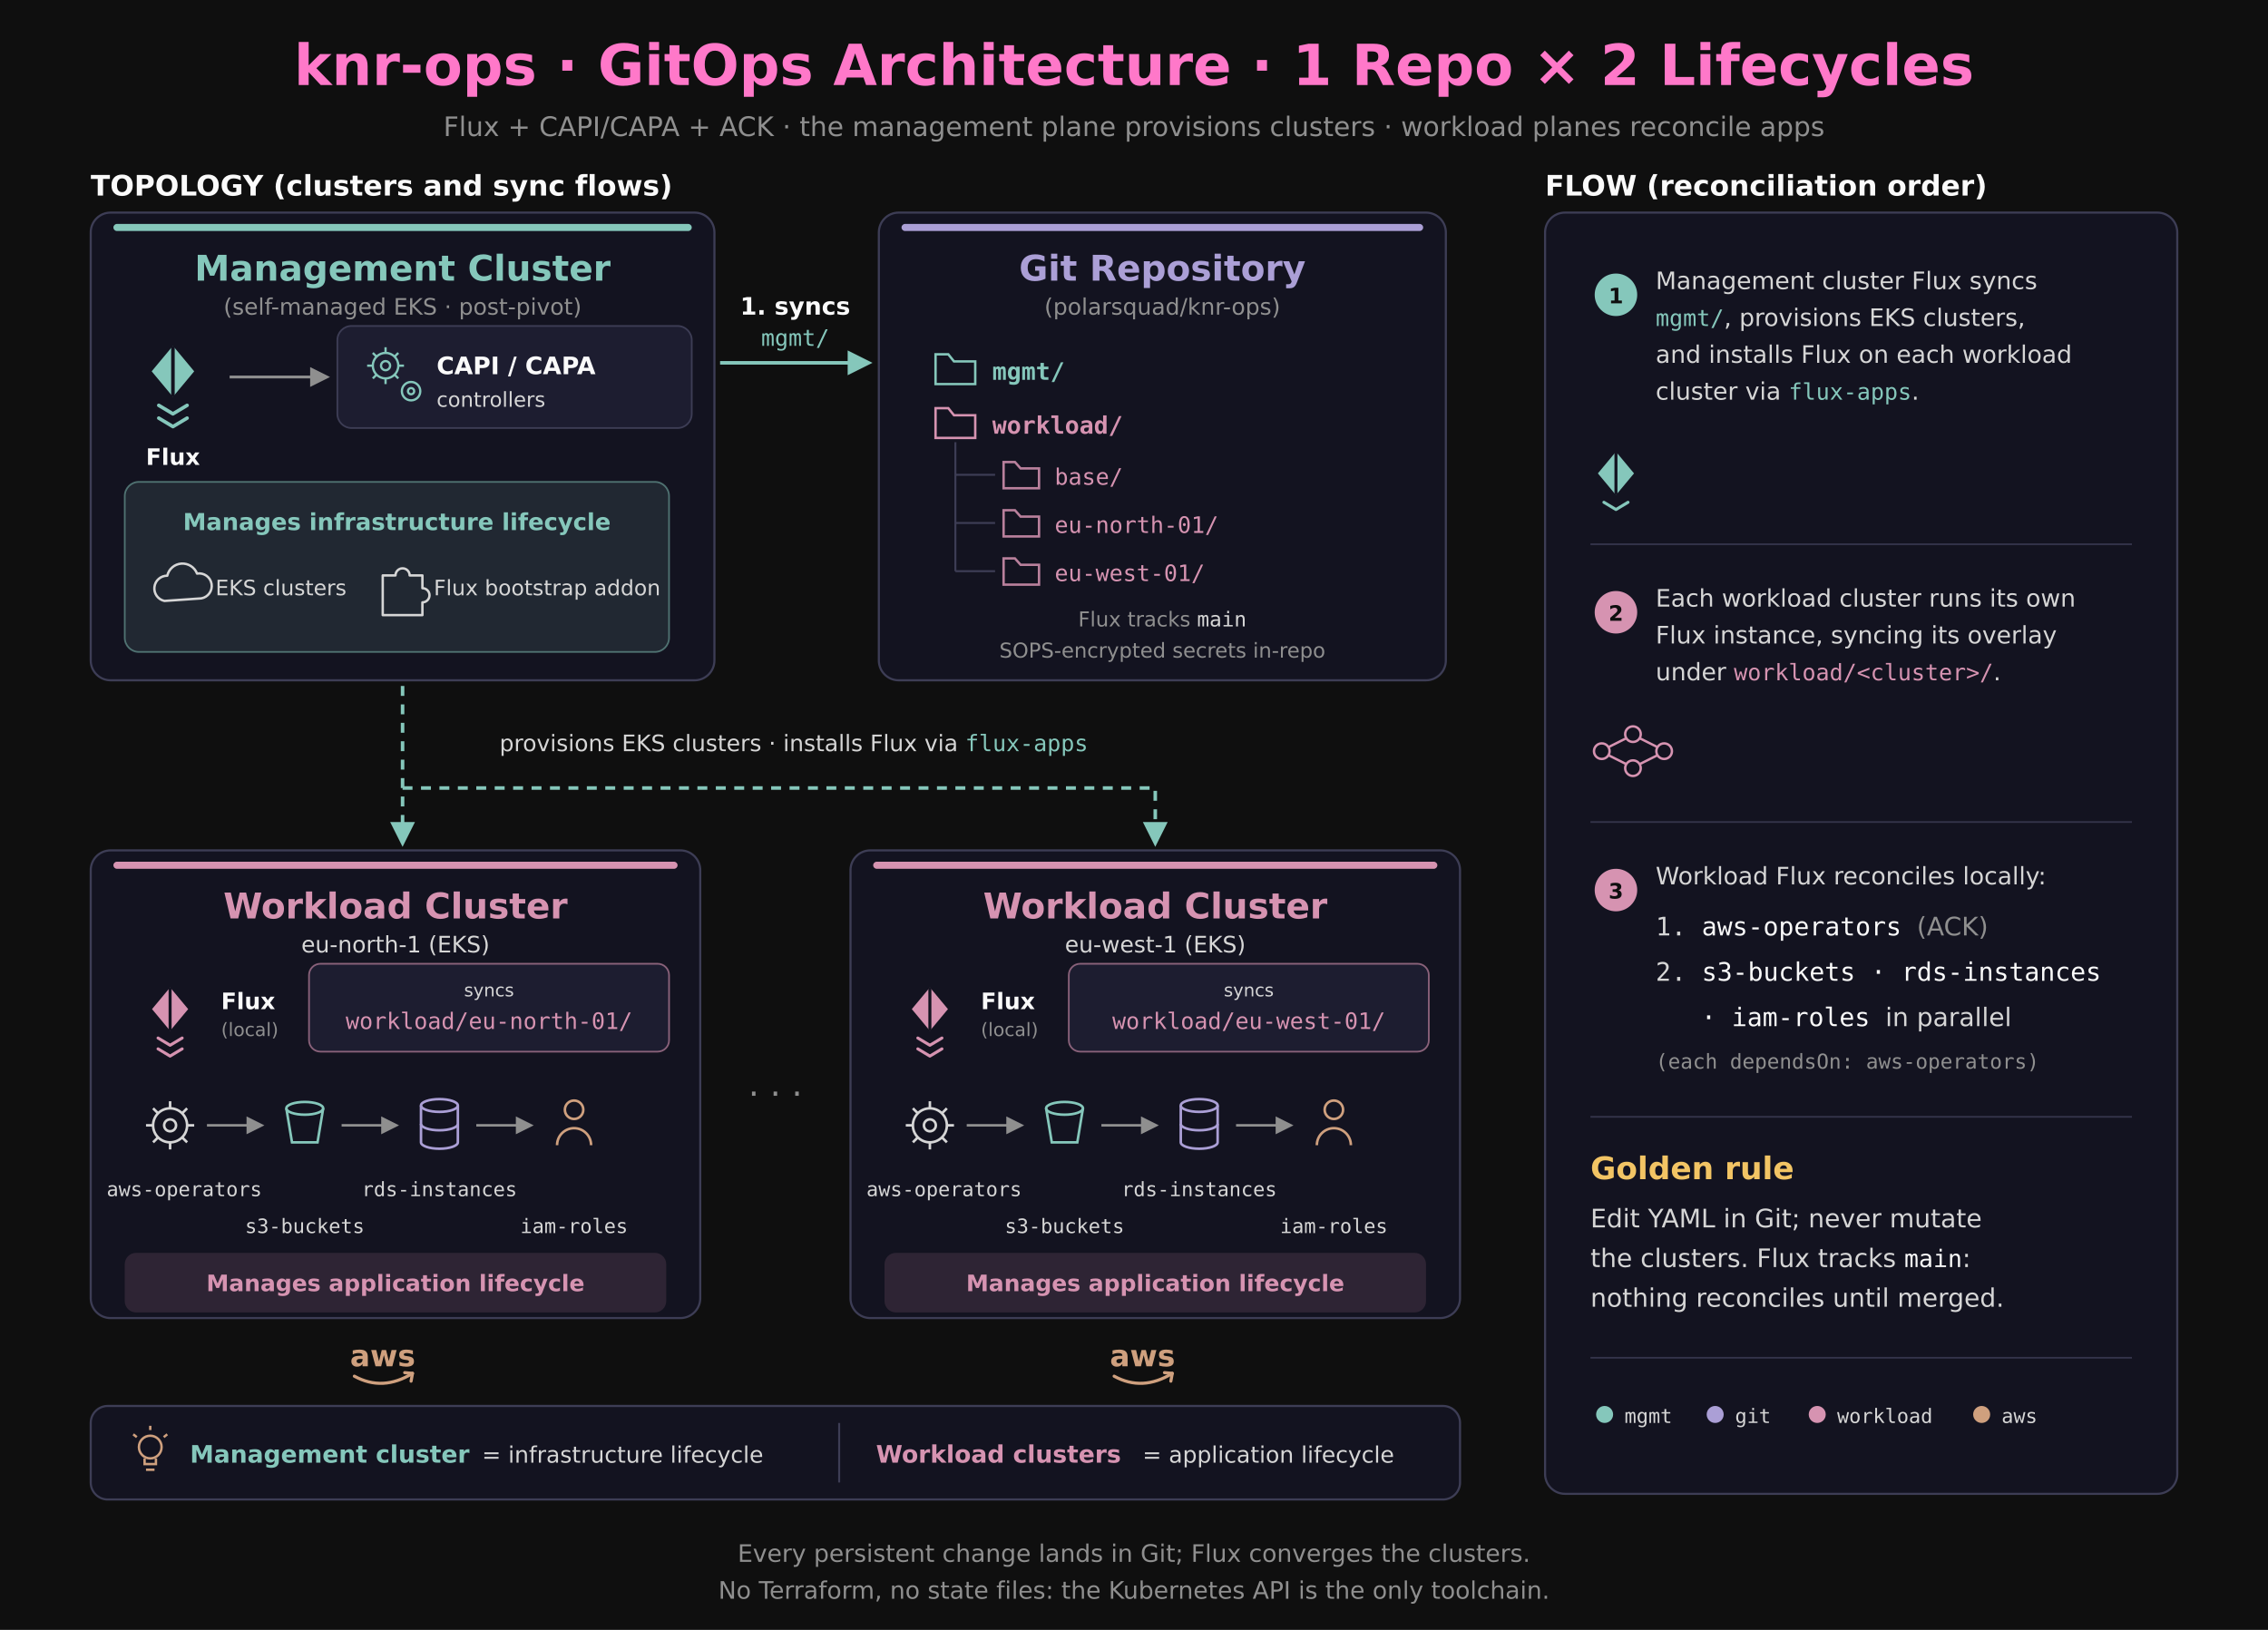
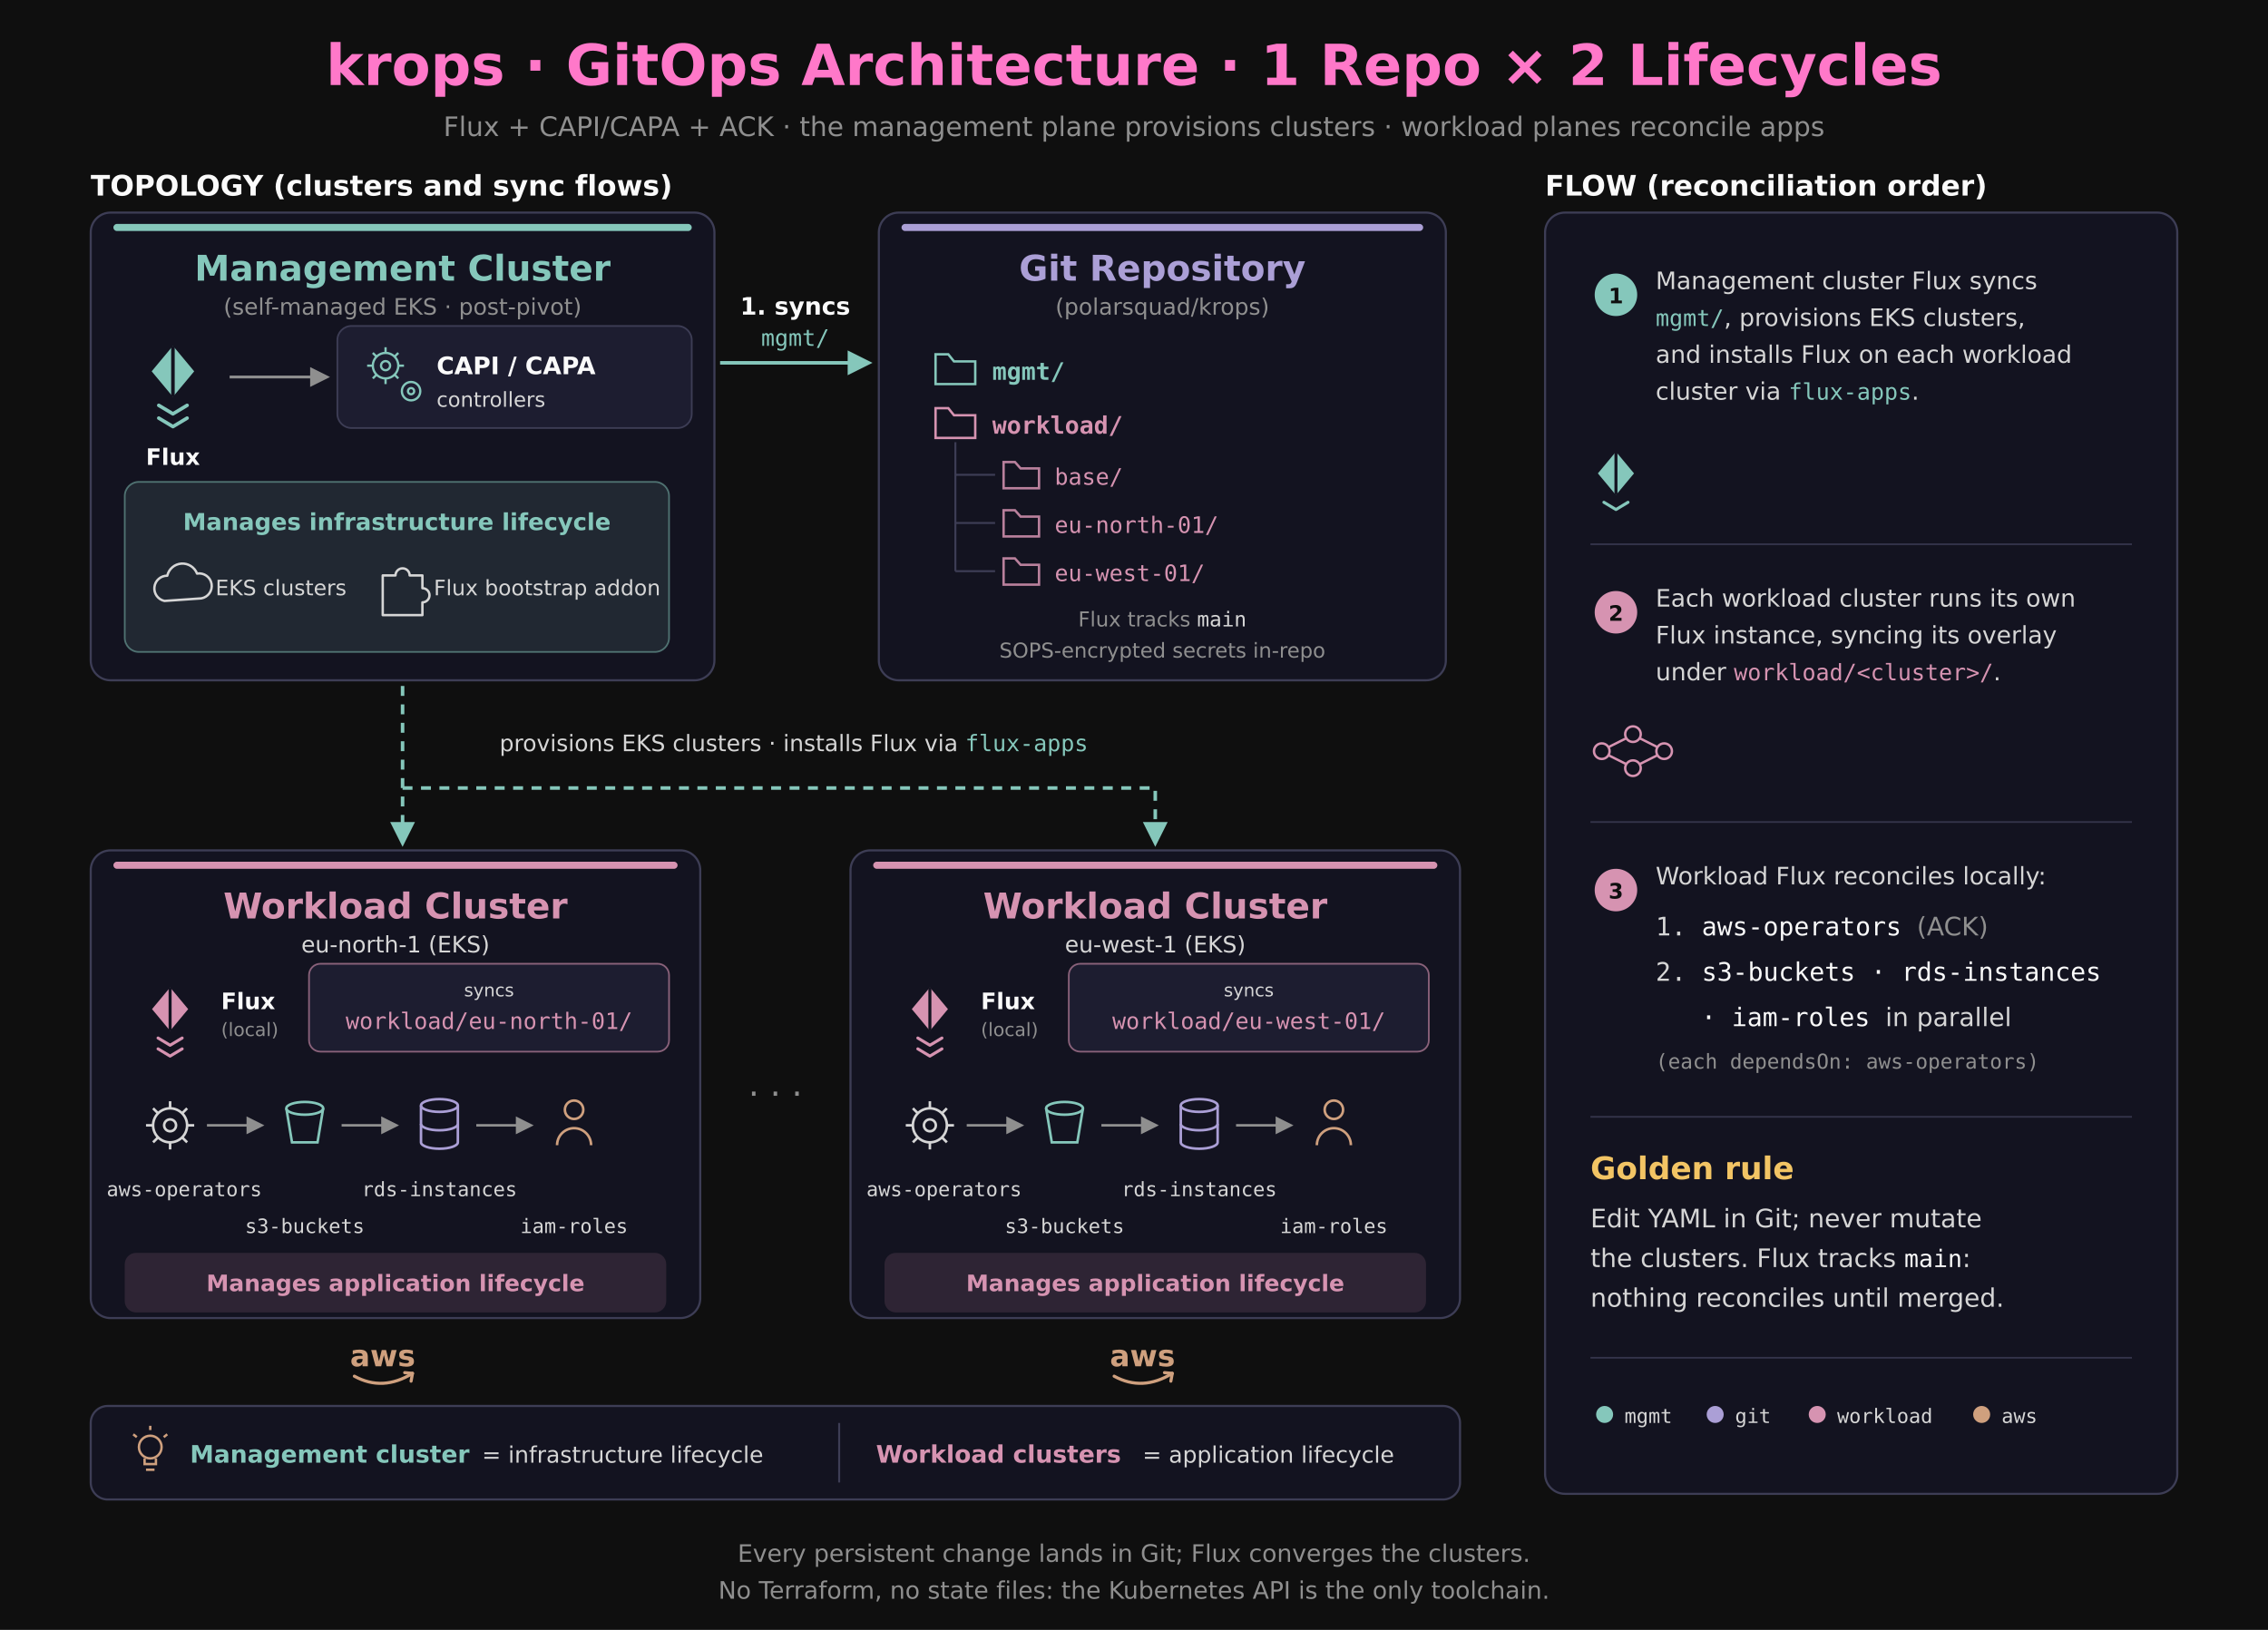
<svg xmlns="http://www.w3.org/2000/svg" width="1600" height="1150" viewBox="0 0 1600 1150">
  <defs>
    <marker id="arrow-teal" viewBox="0 0 10 10" refX="8" refY="5" markerWidth="7" markerHeight="7" orient="auto-start-reverse">
      <path d="M0,0 L10,5 L0,10 z" fill="#85c7bb" />
    </marker>
    <marker id="arrow-gray" viewBox="0 0 10 10" refX="8" refY="5" markerWidth="7" markerHeight="7" orient="auto-start-reverse">
      <path d="M0,0 L10,5 L0,10 z" fill="#8f8f8f" />
    </marker>
  </defs>
  <rect width="1600" height="1150" fill="#0f0f0f" />
-   <text x="800" y="60" text-anchor="middle" font-family="DejaVu Sans" font-size="40" font-weight="bold" fill="#ff78c9">knr-ops · GitOps Architecture · 1 Repo × 2 Lifecycles</text>
+   <text x="800" y="60" text-anchor="middle" font-family="DejaVu Sans" font-size="40" font-weight="bold" fill="#ff78c9">krops · GitOps Architecture · 1 Repo × 2 Lifecycles</text>
  <text x="800" y="96" text-anchor="middle" font-family="DejaVu Sans" font-size="19" fill="#8f8f8f">Flux + CAPI/CAPA + ACK · the management plane provisions clusters · workload planes reconcile apps</text>
  <text x="64" y="138" font-family="DejaVu Sans" font-size="20" font-weight="bold" fill="#fafafa">TOPOLOGY (clusters and sync flows)</text>
  <text x="1090" y="138" font-family="DejaVu Sans" font-size="20" font-weight="bold" fill="#fafafa">FLOW (reconciliation order)</text>
  <line x1="508" y1="256" x2="612" y2="256" stroke="#85c7bb" stroke-width="2.5" marker-end="url(#arrow-teal)" />
  <text x="561" y="222" text-anchor="middle" font-family="DejaVu Sans" font-size="17" font-weight="bold" fill="#fafafa">1. syncs</text>
  <text x="561" y="244" text-anchor="middle" font-family="DejaVu Sans Mono" font-size="16" fill="#85c7bb">mgmt/</text>
  <path d="M284,484 V594" fill="none" stroke="#85c7bb" stroke-width="2.5" stroke-dasharray="7,6" marker-end="url(#arrow-teal)" />
  <path d="M284,556 H815 V594" fill="none" stroke="#85c7bb" stroke-width="2.5" stroke-dasharray="7,6" marker-end="url(#arrow-teal)" />
  <text x="560" y="530" text-anchor="middle" font-family="DejaVu Sans" font-size="16" fill="#d6d6d6">provisions EKS clusters · installs Flux via <tspan font-family="DejaVu Sans Mono" fill="#85c7bb">flux-apps</tspan>
  </text>
  <rect x="64" y="150" width="440" height="330" rx="14" fill="#131320" stroke="#3d3d55" stroke-width="1.5" />
  <rect x="80" y="158" width="408" height="5" rx="2.5" fill="#85c7bb" />
  <text x="284" y="198" text-anchor="middle" font-family="DejaVu Sans" font-size="25" font-weight="bold" fill="#85c7bb">Management Cluster</text>
  <text x="284" y="222" text-anchor="middle" font-family="DejaVu Sans" font-size="16" fill="#8f8f8f">(self-managed EKS · post-pivot)</text>
  <g transform="translate(122,262)">
    <path d="M0,-18 L15,0 L0,18 L-15,0 Z" fill="#85c7bb" />
    <line x1="0" y1="-18" x2="0" y2="18" stroke="#131320" stroke-width="2.5" />
    <path d="M-10,24 L0,30 L10,24" fill="none" stroke="#85c7bb" stroke-width="2.5" stroke-linecap="round" stroke-linejoin="round" />
    <path d="M-10,33 L0,39 L10,33" fill="none" stroke="#85c7bb" stroke-width="2.5" stroke-linecap="round" stroke-linejoin="round" />
  </g>
  <text x="122" y="328" text-anchor="middle" font-family="DejaVu Sans" font-size="16" font-weight="bold" fill="#fafafa">Flux</text>
  <line x1="162" y1="266" x2="230" y2="266" stroke="#8f8f8f" stroke-width="2" marker-end="url(#arrow-gray)" />
  <rect x="238" y="230" width="250" height="72" rx="10" fill="#1d1d30" stroke="#3d3d55" stroke-width="1.2" />
  <g stroke="#85c7bb" stroke-width="1.6" fill="none">
    <circle cx="272" cy="258" r="9" />
    <circle cx="272" cy="258" r="3.2" />
    <g>
      <line x1="272" y1="245" x2="272" y2="249" />
      <line x1="272" y1="267" x2="272" y2="271" />
      <line x1="259" y1="258" x2="263" y2="258" />
      <line x1="281" y1="258" x2="285" y2="258" />
      <line x1="263" y1="249" x2="266" y2="252" />
      <line x1="278" y1="264" x2="281" y2="267" />
      <line x1="263" y1="267" x2="266" y2="264" />
      <line x1="278" y1="252" x2="281" y2="249" />
    </g>
    <circle cx="290" cy="276" r="6.5" />
    <circle cx="290" cy="276" r="2.2" />
  </g>
  <text x="308" y="264" font-family="DejaVu Sans" font-size="17" font-weight="bold" fill="#fafafa">CAPI / CAPA</text>
  <text x="308" y="287" font-family="DejaVu Sans" font-size="14.5" fill="#d6d6d6">controllers</text>
  <rect x="88" y="340" width="384" height="120" rx="10" fill="#85c7bb" fill-opacity="0.12" stroke="#85c7bb" stroke-opacity="0.5" stroke-width="1.2" />
  <text x="280" y="374" text-anchor="middle" font-family="DejaVu Sans" font-size="16.5" font-weight="bold" fill="#85c7bb">Manages infrastructure lifecycle</text>
  <path d="M116,424 a9,9 0 0 1 2,-17.8 a11,11 0 0 1 21,-1.5 a8.5,8.5 0 0 1 3,17.5 z" fill="none" stroke="#d6d6d6" stroke-width="1.7" stroke-linejoin="round" />
  <text x="152" y="420" font-family="DejaVu Sans" font-size="15" fill="#d6d6d6">EKS clusters</text>
  <g fill="none" stroke="#d6d6d6" stroke-width="1.7" stroke-linejoin="round">
    <path d="M270,406 h9 a5,5 0 1 1 10,0 h9 v9 a5,5 0 1 1 0,10 v9 h-28 z" />
  </g>
  <text x="306" y="420" font-family="DejaVu Sans" font-size="15" fill="#d6d6d6">Flux bootstrap addon</text>
  <rect x="620" y="150" width="400" height="330" rx="14" fill="#131320" stroke="#3d3d55" stroke-width="1.5" />
  <rect x="636" y="158" width="368" height="5" rx="2.5" fill="#ab9fd6" />
  <text x="820" y="198" text-anchor="middle" font-family="DejaVu Sans" font-size="25" font-weight="bold" fill="#ab9fd6">Git Repository</text>
-   <text x="820" y="222" text-anchor="middle" font-family="DejaVu Sans" font-size="16" fill="#8f8f8f">(polarsquad/knr-ops)</text>
+   <text x="820" y="222" text-anchor="middle" font-family="DejaVu Sans" font-size="16" fill="#8f8f8f">(polarsquad/krops)</text>
  <g fill="none" stroke-width="1.7">
    <path d="M660,250 h9 l4,5 h15 v16 h-28 z" stroke="#85c7bb" />
    <path d="M660,288 h9 l4,5 h15 v16 h-28 z" stroke="#d693b1" />
    <path d="M708,326 h8 l4,4.5 h13 v14 h-25 z" stroke="#d693b1" stroke-opacity="0.85" />
    <path d="M708,360 h8 l4,4.5 h13 v14 h-25 z" stroke="#d693b1" stroke-opacity="0.85" />
    <path d="M708,394 h8 l4,4.5 h13 v14 h-25 z" stroke="#d693b1" stroke-opacity="0.85" />
  </g>
  <g stroke="#3d3d55" stroke-width="1.4" fill="none">
    <path d="M674,312 V403 M674,335 h28 M674,369 h28 M674,403 h28" />
  </g>
  <text x="700" y="268" font-family="DejaVu Sans Mono" font-size="17" font-weight="bold" fill="#85c7bb">mgmt/</text>
  <text x="700" y="306" font-family="DejaVu Sans Mono" font-size="17" font-weight="bold" fill="#d693b1">workload/</text>
  <text x="744" y="342" font-family="DejaVu Sans Mono" font-size="16" fill="#d693b1">base/</text>
  <text x="744" y="376" font-family="DejaVu Sans Mono" font-size="16" fill="#d693b1">eu-north-01/</text>
  <text x="744" y="410" font-family="DejaVu Sans Mono" font-size="16" fill="#d693b1">eu-west-01/</text>
  <text x="820" y="442" text-anchor="middle" font-family="DejaVu Sans" font-size="14.5" fill="#8f8f8f">Flux tracks <tspan font-family="DejaVu Sans Mono" fill="#d6d6d6">main</tspan>
  </text>
  <text x="820" y="464" text-anchor="middle" font-family="DejaVu Sans" font-size="14.5" fill="#8f8f8f">SOPS-encrypted secrets in-repo</text>
  <g>
    <rect x="64" y="600" width="430" height="330" rx="14" fill="#131320" stroke="#3d3d55" stroke-width="1.5" />
    <rect x="80" y="608" width="398" height="5" rx="2.5" fill="#d693b1" />
    <text x="279" y="648" text-anchor="middle" font-family="DejaVu Sans" font-size="25" font-weight="bold" fill="#d693b1">Workload Cluster</text>
    <text x="279" y="672" text-anchor="middle" font-family="DejaVu Sans" font-size="16" fill="#d6d6d6">eu-north-1 (EKS)</text>
    <g transform="translate(120,712) scale(0.85)">
      <path d="M0,-18 L15,0 L0,18 L-15,0 Z" fill="#d693b1" />
      <line x1="0" y1="-18" x2="0" y2="18" stroke="#131320" stroke-width="2.5" />
      <path d="M-10,24 L0,30 L10,24" fill="none" stroke="#d693b1" stroke-width="2.5" stroke-linecap="round" stroke-linejoin="round" />
      <path d="M-10,33 L0,39 L10,33" fill="none" stroke="#d693b1" stroke-width="2.5" stroke-linecap="round" stroke-linejoin="round" />
    </g>
    <text x="156" y="712" font-family="DejaVu Sans" font-size="16" font-weight="bold" fill="#fafafa">Flux</text>
    <text x="156" y="731" font-family="DejaVu Sans" font-size="13" fill="#8f8f8f">(local)</text>
    <rect x="218" y="680" width="254" height="62" rx="8" fill="#1d1d30" stroke="#d693b1" stroke-opacity="0.6" stroke-width="1.2" />
    <text x="345" y="703" text-anchor="middle" font-family="DejaVu Sans" font-size="12.5" fill="#d6d6d6">syncs</text>
    <text x="345" y="726" text-anchor="middle" font-family="DejaVu Sans Mono" font-size="16" fill="#d693b1">workload/eu-north-01/</text>
  </g>
  <g>
    <rect x="600" y="600" width="430" height="330" rx="14" fill="#131320" stroke="#3d3d55" stroke-width="1.5" />
    <rect x="616" y="608" width="398" height="5" rx="2.5" fill="#d693b1" />
    <text x="815" y="648" text-anchor="middle" font-family="DejaVu Sans" font-size="25" font-weight="bold" fill="#d693b1">Workload Cluster</text>
    <text x="815" y="672" text-anchor="middle" font-family="DejaVu Sans" font-size="16" fill="#d6d6d6">eu-west-1 (EKS)</text>
    <g transform="translate(656,712) scale(0.85)">
      <path d="M0,-18 L15,0 L0,18 L-15,0 Z" fill="#d693b1" />
      <line x1="0" y1="-18" x2="0" y2="18" stroke="#131320" stroke-width="2.5" />
      <path d="M-10,24 L0,30 L10,24" fill="none" stroke="#d693b1" stroke-width="2.5" stroke-linecap="round" stroke-linejoin="round" />
      <path d="M-10,33 L0,39 L10,33" fill="none" stroke="#d693b1" stroke-width="2.5" stroke-linecap="round" stroke-linejoin="round" />
    </g>
    <text x="692" y="712" font-family="DejaVu Sans" font-size="16" font-weight="bold" fill="#fafafa">Flux</text>
    <text x="692" y="731" font-family="DejaVu Sans" font-size="13" fill="#8f8f8f">(local)</text>
    <rect x="754" y="680" width="254" height="62" rx="8" fill="#1d1d30" stroke="#d693b1" stroke-opacity="0.6" stroke-width="1.2" />
    <text x="881" y="703" text-anchor="middle" font-family="DejaVu Sans" font-size="12.5" fill="#d6d6d6">syncs</text>
    <text x="881" y="726" text-anchor="middle" font-family="DejaVu Sans Mono" font-size="16" fill="#d693b1">workload/eu-west-01/</text>
  </g>
  <g id="pipe1">
    <g stroke="#d6d6d6" stroke-width="1.8" fill="none">
      <circle cx="120" cy="794" r="12" />
      <circle cx="120" cy="794" r="4.2" />
      <line x1="120" y1="777" x2="120" y2="782" />
      <line x1="120" y1="806" x2="120" y2="811" />
      <line x1="103" y1="794" x2="108" y2="794" />
      <line x1="132" y1="794" x2="137" y2="794" />
      <line x1="108" y1="782" x2="111.5" y2="785.5" />
      <line x1="128.5" y1="802.5" x2="132" y2="806" />
      <line x1="108" y1="806" x2="111.5" y2="802.5" />
      <line x1="128.5" y1="785.5" x2="132" y2="782" />
    </g>
    <line x1="146" y1="794" x2="184" y2="794" stroke="#8f8f8f" stroke-width="1.8" marker-end="url(#arrow-gray)" />
    <g stroke="#85c7bb" stroke-width="1.8" fill="none">
      <ellipse cx="215" cy="782" rx="13" ry="4.5" />
      <path d="M202,782 L206,806 h18 L228,782" />
    </g>
    <line x1="241" y1="794" x2="279" y2="794" stroke="#8f8f8f" stroke-width="1.8" marker-end="url(#arrow-gray)" />
    <g stroke="#ab9fd6" stroke-width="1.8" fill="none">
      <ellipse cx="310" cy="780" rx="13" ry="4.5" />
      <path d="M297,780 V806 a13,4.5 0 0 0 26,0 V780" />
      <path d="M297,793 a13,4.5 0 0 0 26,0" />
    </g>
    <line x1="336" y1="794" x2="374" y2="794" stroke="#8f8f8f" stroke-width="1.8" marker-end="url(#arrow-gray)" />
    <g stroke="#cfa07e" stroke-width="1.8" fill="none">
      <circle cx="405" cy="783" r="6.5" />
      <path d="M393,808 a12,12 0 0 1 24,0" />
    </g>
    <text x="130" y="844" text-anchor="middle" font-family="DejaVu Sans Mono" font-size="14" fill="#d6d6d6">aws-operators</text>
    <text x="215" y="870" text-anchor="middle" font-family="DejaVu Sans Mono" font-size="14" fill="#d6d6d6">s3-buckets</text>
    <text x="310" y="844" text-anchor="middle" font-family="DejaVu Sans Mono" font-size="14" fill="#d6d6d6">rds-instances</text>
    <text x="405" y="870" text-anchor="middle" font-family="DejaVu Sans Mono" font-size="14" fill="#d6d6d6">iam-roles</text>
  </g>
  <use href="#pipe1" x="536" y="0" />
  <rect x="88" y="884" width="382" height="42" rx="8" fill="#d693b1" fill-opacity="0.14" />
  <text x="279" y="911" text-anchor="middle" font-family="DejaVu Sans" font-size="16" font-weight="bold" fill="#d693b1">Manages application lifecycle</text>
  <rect x="624" y="884" width="382" height="42" rx="8" fill="#d693b1" fill-opacity="0.14" />
  <text x="815" y="911" text-anchor="middle" font-family="DejaVu Sans" font-size="16" font-weight="bold" fill="#d693b1">Manages application lifecycle</text>
  <text x="547" y="780" text-anchor="middle" font-family="DejaVu Sans" font-size="24" fill="#8f8f8f">· · ·</text>
  <g id="awsmark">
    <text x="270" y="964" text-anchor="middle" font-family="DejaVu Sans" font-size="21" font-weight="bold" fill="#cfa07e">aws</text>
    <path d="M250,971 Q270,982 291,969" fill="none" stroke="#cfa07e" stroke-width="2.2" stroke-linecap="round" />
    <path d="M291,969 l-1,5.5 M291,969 l-5.5,-0.5" stroke="#cfa07e" stroke-width="2.2" stroke-linecap="round" />
  </g>
  <use href="#awsmark" x="536" y="0" />
  <rect x="64" y="992" width="966" height="66" rx="12" fill="#131320" stroke="#3d3d55" stroke-width="1.5" />
  <g stroke="#cfa07e" stroke-width="1.7" fill="none">
    <circle cx="106" cy="1021" r="8" />
    <path d="M102,1029 v4 h8 v-4 M103,1037 h6" />
    <line x1="106" y1="1006" x2="106" y2="1009" />
    <line x1="94" y1="1012" x2="96.5" y2="1014" />
    <line x1="118" y1="1012" x2="115.5" y2="1014" />
  </g>
  <text x="134" y="1032" font-family="DejaVu Sans" font-size="17" font-weight="bold" fill="#85c7bb">Management cluster</text>
  <text x="340" y="1032" font-family="DejaVu Sans" font-size="16" fill="#d6d6d6">= infrastructure lifecycle</text>
  <line x1="592" y1="1004" x2="592" y2="1046" stroke="#3d3d55" stroke-width="1.4" />
  <text x="618" y="1032" font-family="DejaVu Sans" font-size="17" font-weight="bold" fill="#d693b1">Workload clusters</text>
  <text x="806" y="1032" font-family="DejaVu Sans" font-size="16" fill="#d6d6d6">= application lifecycle</text>
  <rect x="1090" y="150" width="446" height="904" rx="14" fill="#131320" stroke="#3d3d55" stroke-width="1.5" />
  <circle cx="1140" cy="208" r="15" fill="#85c7bb" />
  <text x="1140" y="214" text-anchor="middle" font-family="DejaVu Sans" font-size="15" font-weight="bold" fill="#0f0f0f">1</text>
  <text x="1168" y="204" font-family="DejaVu Sans" font-size="17" fill="#d6d6d6">Management cluster Flux syncs</text>
  <text x="1168" y="230" font-family="DejaVu Sans Mono" font-size="16" fill="#85c7bb">mgmt/<tspan font-family="DejaVu Sans" font-size="17" fill="#d6d6d6">, provisions EKS clusters,</tspan>
  </text>
  <text x="1168" y="256" font-family="DejaVu Sans" font-size="17" fill="#d6d6d6">and installs Flux on each workload</text>
  <text x="1168" y="282" font-family="DejaVu Sans" font-size="17" fill="#d6d6d6">cluster via <tspan font-family="DejaVu Sans Mono" font-size="16" fill="#85c7bb">flux-apps</tspan>.</text>
  <g transform="translate(1140,334) scale(0.85)">
    <path d="M0,-18 L15,0 L0,18 L-15,0 Z" fill="#85c7bb" />
    <line x1="0" y1="-18" x2="0" y2="18" stroke="#131320" stroke-width="2.5" />
    <path d="M-10,24 L0,30 L10,24" fill="none" stroke="#85c7bb" stroke-width="2.5" stroke-linecap="round" stroke-linejoin="round" />
  </g>
  <line x1="1122" y1="384" x2="1504" y2="384" stroke="#34344a" stroke-width="1.2" />
  <circle cx="1140" cy="432" r="15" fill="#d693b1" />
  <text x="1140" y="438" text-anchor="middle" font-family="DejaVu Sans" font-size="15" font-weight="bold" fill="#0f0f0f">2</text>
  <text x="1168" y="428" font-family="DejaVu Sans" font-size="17" fill="#d6d6d6">Each workload cluster runs its own</text>
  <text x="1168" y="454" font-family="DejaVu Sans" font-size="17" fill="#d6d6d6">Flux instance, syncing its overlay</text>
  <text x="1168" y="480" font-family="DejaVu Sans" font-size="17" fill="#d6d6d6">under <tspan font-family="DejaVu Sans Mono" font-size="16" fill="#d693b1">workload/&lt;cluster&gt;/</tspan>.</text>
  <g stroke="#d693b1" stroke-width="1.7" fill="none">
    <circle cx="1130" cy="530" r="5.5" />
    <circle cx="1152" cy="518" r="5.5" />
    <circle cx="1152" cy="542" r="5.5" />
    <circle cx="1174" cy="530" r="5.5" />
    <line x1="1135" y1="527" x2="1147" y2="521" />
    <line x1="1135" y1="533" x2="1147" y2="539" />
    <line x1="1157" y1="521" x2="1169" y2="527" />
    <line x1="1157" y1="539" x2="1169" y2="533" />
  </g>
  <line x1="1122" y1="580" x2="1504" y2="580" stroke="#34344a" stroke-width="1.2" />
  <circle cx="1140" cy="628" r="15" fill="#d693b1" />
  <text x="1140" y="634" text-anchor="middle" font-family="DejaVu Sans" font-size="15" font-weight="bold" fill="#0f0f0f">3</text>
  <text x="1168" y="624" font-family="DejaVu Sans" font-size="17" fill="#d6d6d6">Workload Flux reconciles locally:</text>
  <text x="1168" y="660" font-family="DejaVu Sans Mono" font-size="18" fill="#d6d6d6">1. <tspan fill="#fafafa">aws-operators</tspan>
    <tspan font-family="DejaVu Sans" fill="#8f8f8f">(ACK)</tspan>
  </text>
  <text x="1168" y="692" font-family="DejaVu Sans Mono" font-size="18" fill="#d6d6d6">2. <tspan fill="#fafafa">s3-buckets · rds-instances</tspan>
  </text>
  <text x="1200" y="724" font-family="DejaVu Sans Mono" font-size="18" fill="#fafafa">· iam-roles <tspan font-family="DejaVu Sans" fill="#d6d6d6">in parallel</tspan>
  </text>
  <text x="1168" y="754" font-family="DejaVu Sans Mono" font-size="14.5" fill="#8f8f8f">(each dependsOn: aws-operators)</text>
  <line x1="1122" y1="788" x2="1504" y2="788" stroke="#34344a" stroke-width="1.2" />
  <text x="1122" y="832" font-family="DejaVu Sans" font-size="22" font-weight="bold" fill="#f2c464">Golden rule</text>
  <text x="1122" y="866" font-family="DejaVu Sans" font-size="18" fill="#d6d6d6">Edit YAML in Git; never mutate</text>
  <text x="1122" y="894" font-family="DejaVu Sans" font-size="18" fill="#d6d6d6">the clusters. Flux tracks <tspan font-family="DejaVu Sans Mono" font-size="17" fill="#fafafa">main</tspan>:</text>
  <text x="1122" y="922" font-family="DejaVu Sans" font-size="18" fill="#d6d6d6">nothing reconciles until merged.</text>
  <line x1="1122" y1="958" x2="1504" y2="958" stroke="#34344a" stroke-width="1.2" />
  <circle cx="1132" cy="998" r="6" fill="#85c7bb" />
  <text x="1146" y="1004" font-family="DejaVu Sans Mono" font-size="14" fill="#d6d6d6">mgmt</text>
  <circle cx="1210" cy="998" r="6" fill="#ab9fd6" />
  <text x="1224" y="1004" font-family="DejaVu Sans Mono" font-size="14" fill="#d6d6d6">git</text>
  <circle cx="1282" cy="998" r="6" fill="#d693b1" />
  <text x="1296" y="1004" font-family="DejaVu Sans Mono" font-size="14" fill="#d6d6d6">workload</text>
  <circle cx="1398" cy="998" r="6" fill="#cfa07e" />
  <text x="1412" y="1004" font-family="DejaVu Sans Mono" font-size="14" fill="#d6d6d6">aws</text>
  <text x="800" y="1102" text-anchor="middle" font-family="DejaVu Sans" font-size="17" fill="#8f8f8f">Every persistent change lands in Git; Flux converges the clusters.</text>
  <text x="800" y="1128" text-anchor="middle" font-family="DejaVu Sans" font-size="17" fill="#8f8f8f">No Terraform, no state files: the Kubernetes API is the only toolchain.</text>
</svg>
